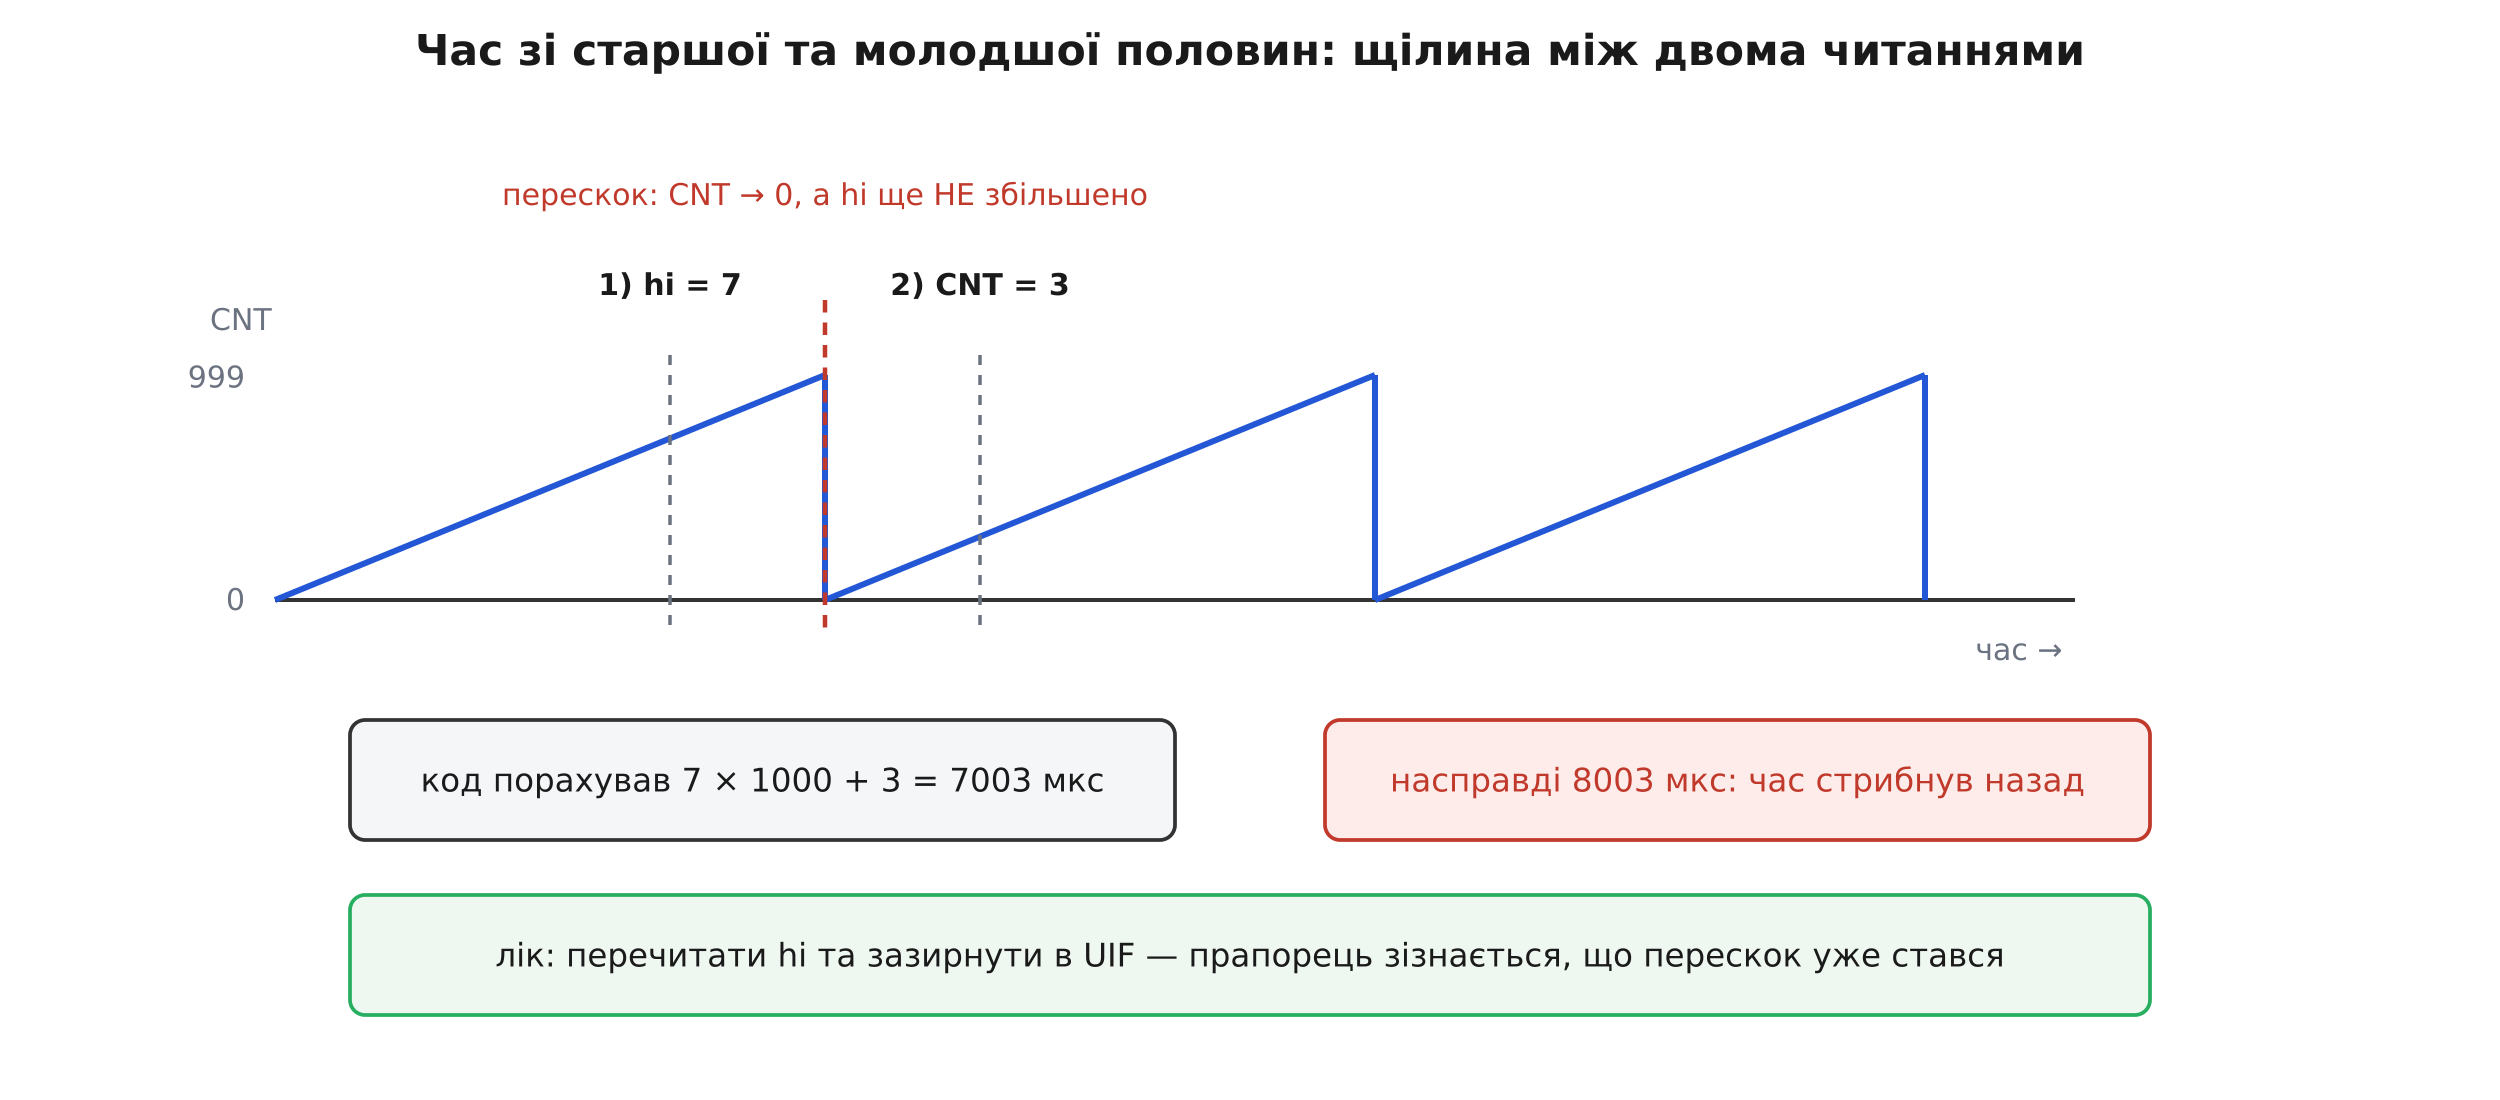
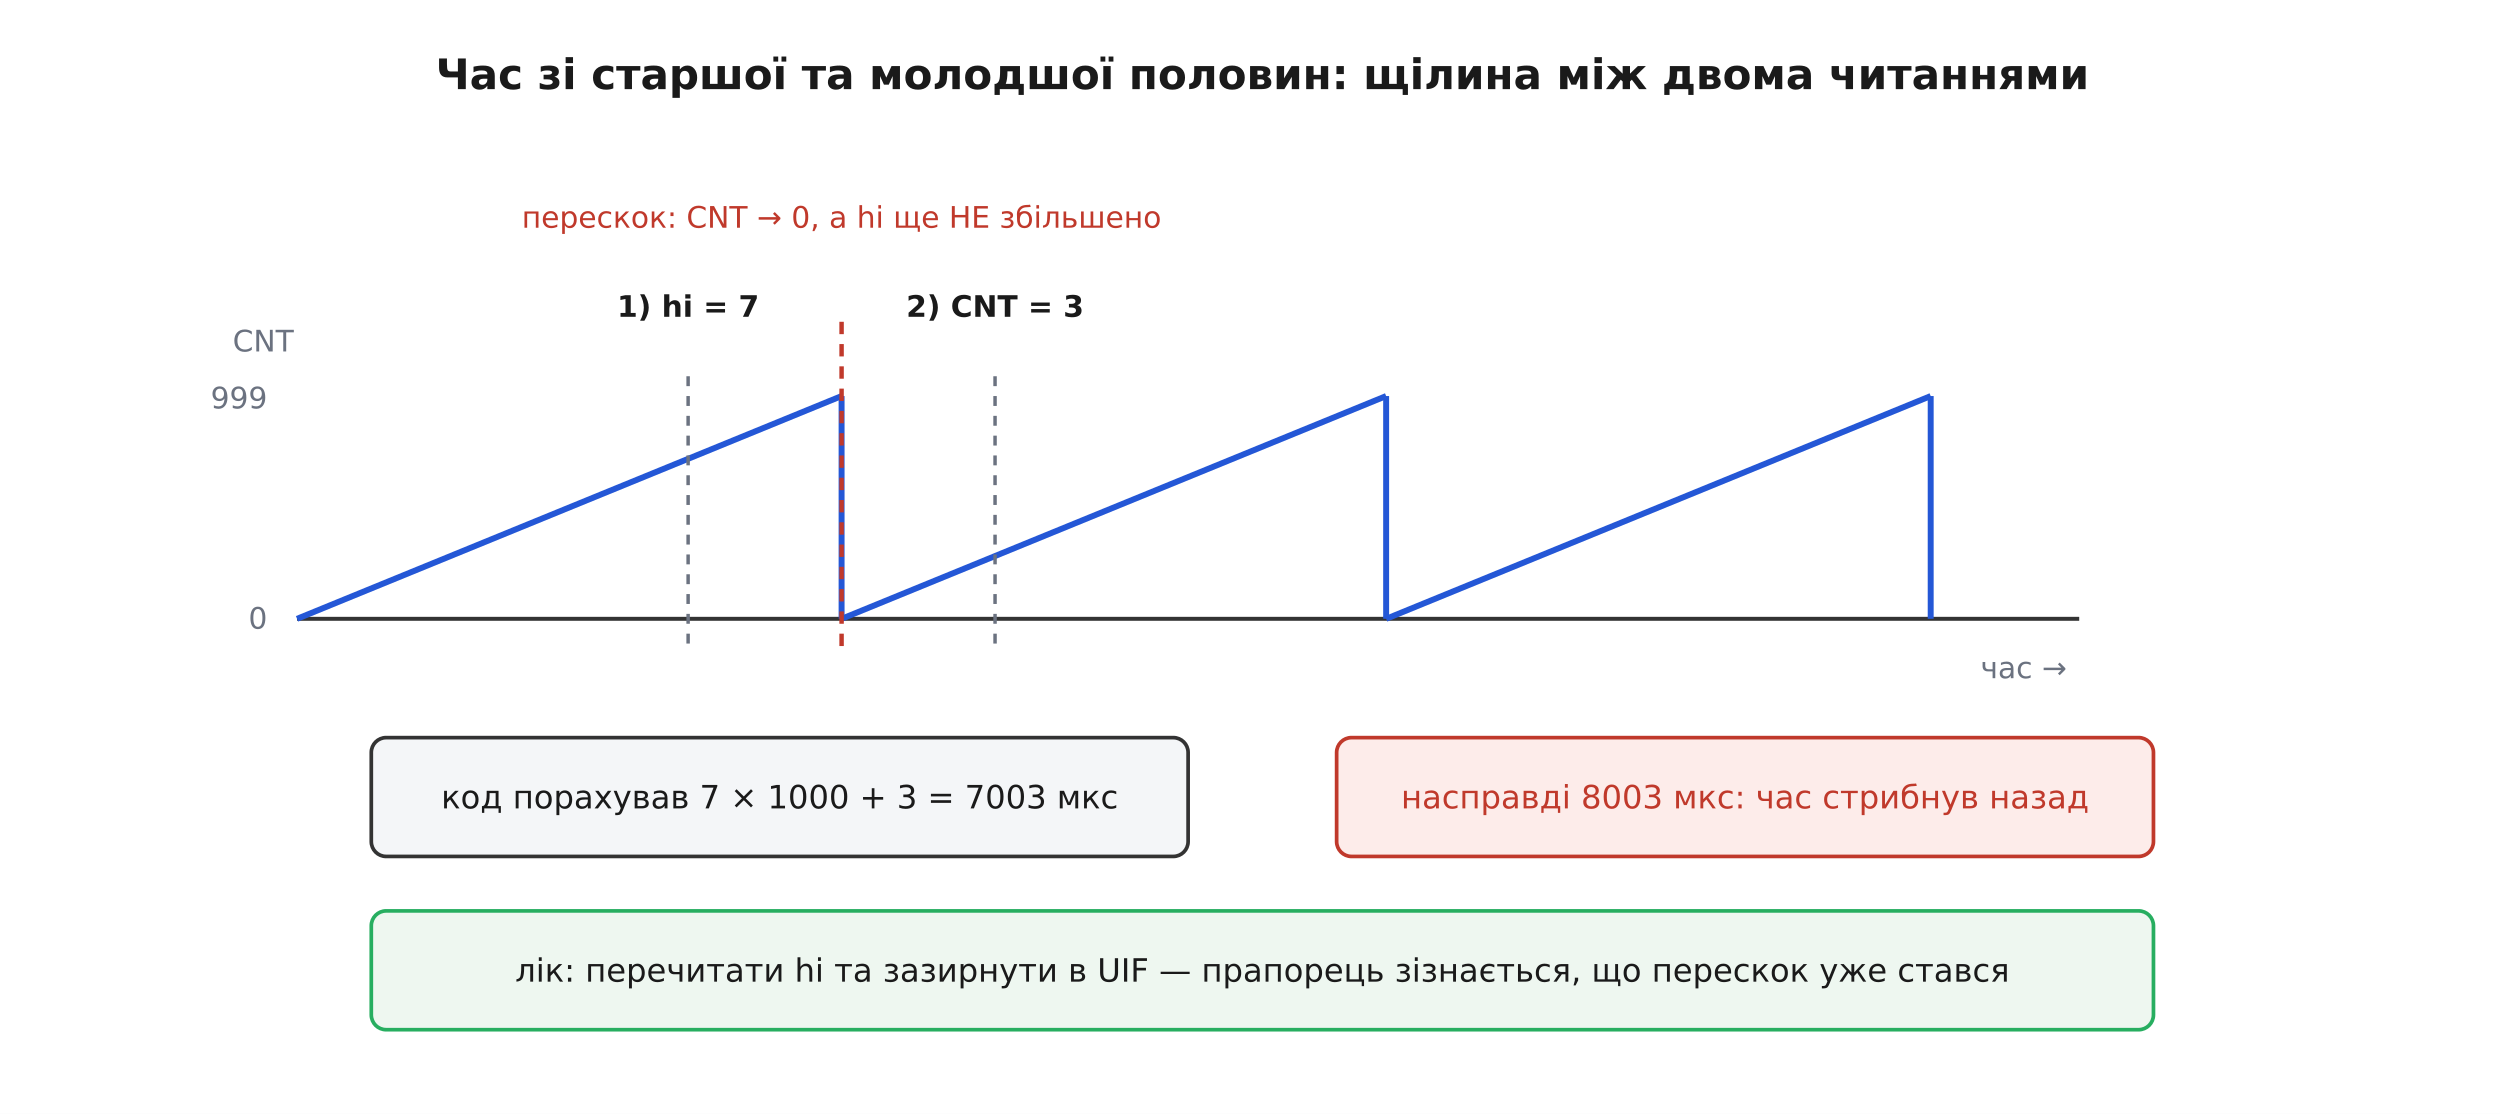
- <svg xmlns="http://www.w3.org/2000/svg" viewBox="0 0 1000 440" font-family="'Segoe UI', 'DejaVu Sans', Arial, sans-serif">
-   <rect width="1000" height="440" fill="#ffffff" />
+ <svg xmlns="http://www.w3.org/2000/svg" viewBox="-10 -10 1010 450" font-family="'Segoe UI', 'DejaVu Sans', Arial, sans-serif">
+   <rect x="-10" y="-10" width="1010" height="450" fill="#ffffff" />
  <defs>
    <marker id="arrow" viewBox="0 0 10 10" refX="9" refY="5" markerWidth="7" markerHeight="7" orient="auto-start-reverse">
      <path d="M0 0 L10 5 L0 10 z" fill="#333333" />
    </marker>
  </defs>
  <text x="500.0" y="26.0" font-family="'Segoe UI', 'DejaVu Sans', Arial, sans-serif" font-size="17" fill="#1a1a1a" text-anchor="middle" font-weight="700">Час зі старшої та молодшої половин: щілина між двома читаннями</text>
  <line x1="110.0" y1="240.0" x2="830.0" y2="240.0" stroke="#333333" stroke-width="1.6" />
  <text x="825.0" y="264.0" font-family="'Segoe UI', 'DejaVu Sans', Arial, sans-serif" font-size="12" fill="#6b7280" text-anchor="end">час →</text>
  <line x1="110.0" y1="240.0" x2="330.0" y2="150.0" stroke="#2457d6" stroke-width="2.4" />
  <line x1="330.0" y1="150.0" x2="330.0" y2="240.0" stroke="#2457d6" stroke-width="2.4" />
  <line x1="330.0" y1="240.0" x2="550.0" y2="150.0" stroke="#2457d6" stroke-width="2.4" />
  <line x1="550.0" y1="150.0" x2="550.0" y2="240.0" stroke="#2457d6" stroke-width="2.4" />
  <line x1="550.0" y1="240.0" x2="770.0" y2="150.0" stroke="#2457d6" stroke-width="2.4" />
  <line x1="770.0" y1="150.0" x2="770.0" y2="240.0" stroke="#2457d6" stroke-width="2.4" />
  <text x="98.0" y="155.0" font-family="'Segoe UI', 'DejaVu Sans', Arial, sans-serif" font-size="12" fill="#6b7280" text-anchor="end">999</text>
  <text x="98.0" y="244.0" font-family="'Segoe UI', 'DejaVu Sans', Arial, sans-serif" font-size="12" fill="#6b7280" text-anchor="end">0</text>
  <text x="84.0" y="132.0" font-family="'Segoe UI', 'DejaVu Sans', Arial, sans-serif" font-size="12" fill="#6b7280" text-anchor="start">CNT</text>
  <line x1="330.0" y1="120.0" x2="330.0" y2="252.0" stroke="#c0392b" stroke-width="1.8" stroke-dasharray="5 4" />
  <text x="330.0" y="82.0" font-family="'Segoe UI', 'DejaVu Sans', Arial, sans-serif" font-size="12" fill="#c0392b" text-anchor="middle">перескок: CNT → 0, а hi ще НЕ збільшено</text>
  <line x1="268.0" y1="142.0" x2="268.0" y2="252.0" stroke="#6b7280" stroke-width="1.4" stroke-dasharray="4 4" />
  <text x="268.0" y="118.0" font-family="'Segoe UI', 'DejaVu Sans', Arial, sans-serif" font-size="12" fill="#1a1a1a" text-anchor="middle" font-weight="700">1) hi = 7</text>
  <line x1="392.0" y1="142.0" x2="392.0" y2="252.0" stroke="#6b7280" stroke-width="1.4" stroke-dasharray="4 4" />
  <text x="392.0" y="118.0" font-family="'Segoe UI', 'DejaVu Sans', Arial, sans-serif" font-size="12" fill="#1a1a1a" text-anchor="middle" font-weight="700">2) CNT = 3</text>
  <rect x="140.0" y="288.0" width="330.0" height="48.0" rx="6" fill="#f4f6f8" stroke="#333333" stroke-width="1.5" />
  <text x="305.0" y="316.6" font-family="'Segoe UI', 'DejaVu Sans', Arial, sans-serif" font-size="13" fill="#1a1a1a" text-anchor="middle">
    <tspan x="305.0" dy="0.0">код порахував 7 × 1000 + 3 = 7003 мкс</tspan>
  </text>
  <rect x="530.0" y="288.0" width="330.0" height="48.0" rx="6" fill="#fdecea" stroke="#c0392b" stroke-width="1.5" />
  <text x="695.0" y="316.6" font-family="'Segoe UI', 'DejaVu Sans', Arial, sans-serif" font-size="13" fill="#c0392b" text-anchor="middle">
    <tspan x="695.0" dy="0.0">насправді 8003 мкс: час стрибнув назад</tspan>
  </text>
  <rect x="140.0" y="358.0" width="720.0" height="48.0" rx="6" fill="#eef7f0" stroke="#27ae60" stroke-width="1.5" />
  <text x="500.0" y="386.6" font-family="'Segoe UI', 'DejaVu Sans', Arial, sans-serif" font-size="13" fill="#1a1a1a" text-anchor="middle">
    <tspan x="500.0" dy="0.0">лік: перечитати hi та зазирнути в UIF — прапорець зізнається, що перескок уже стався</tspan>
  </text>
</svg>
